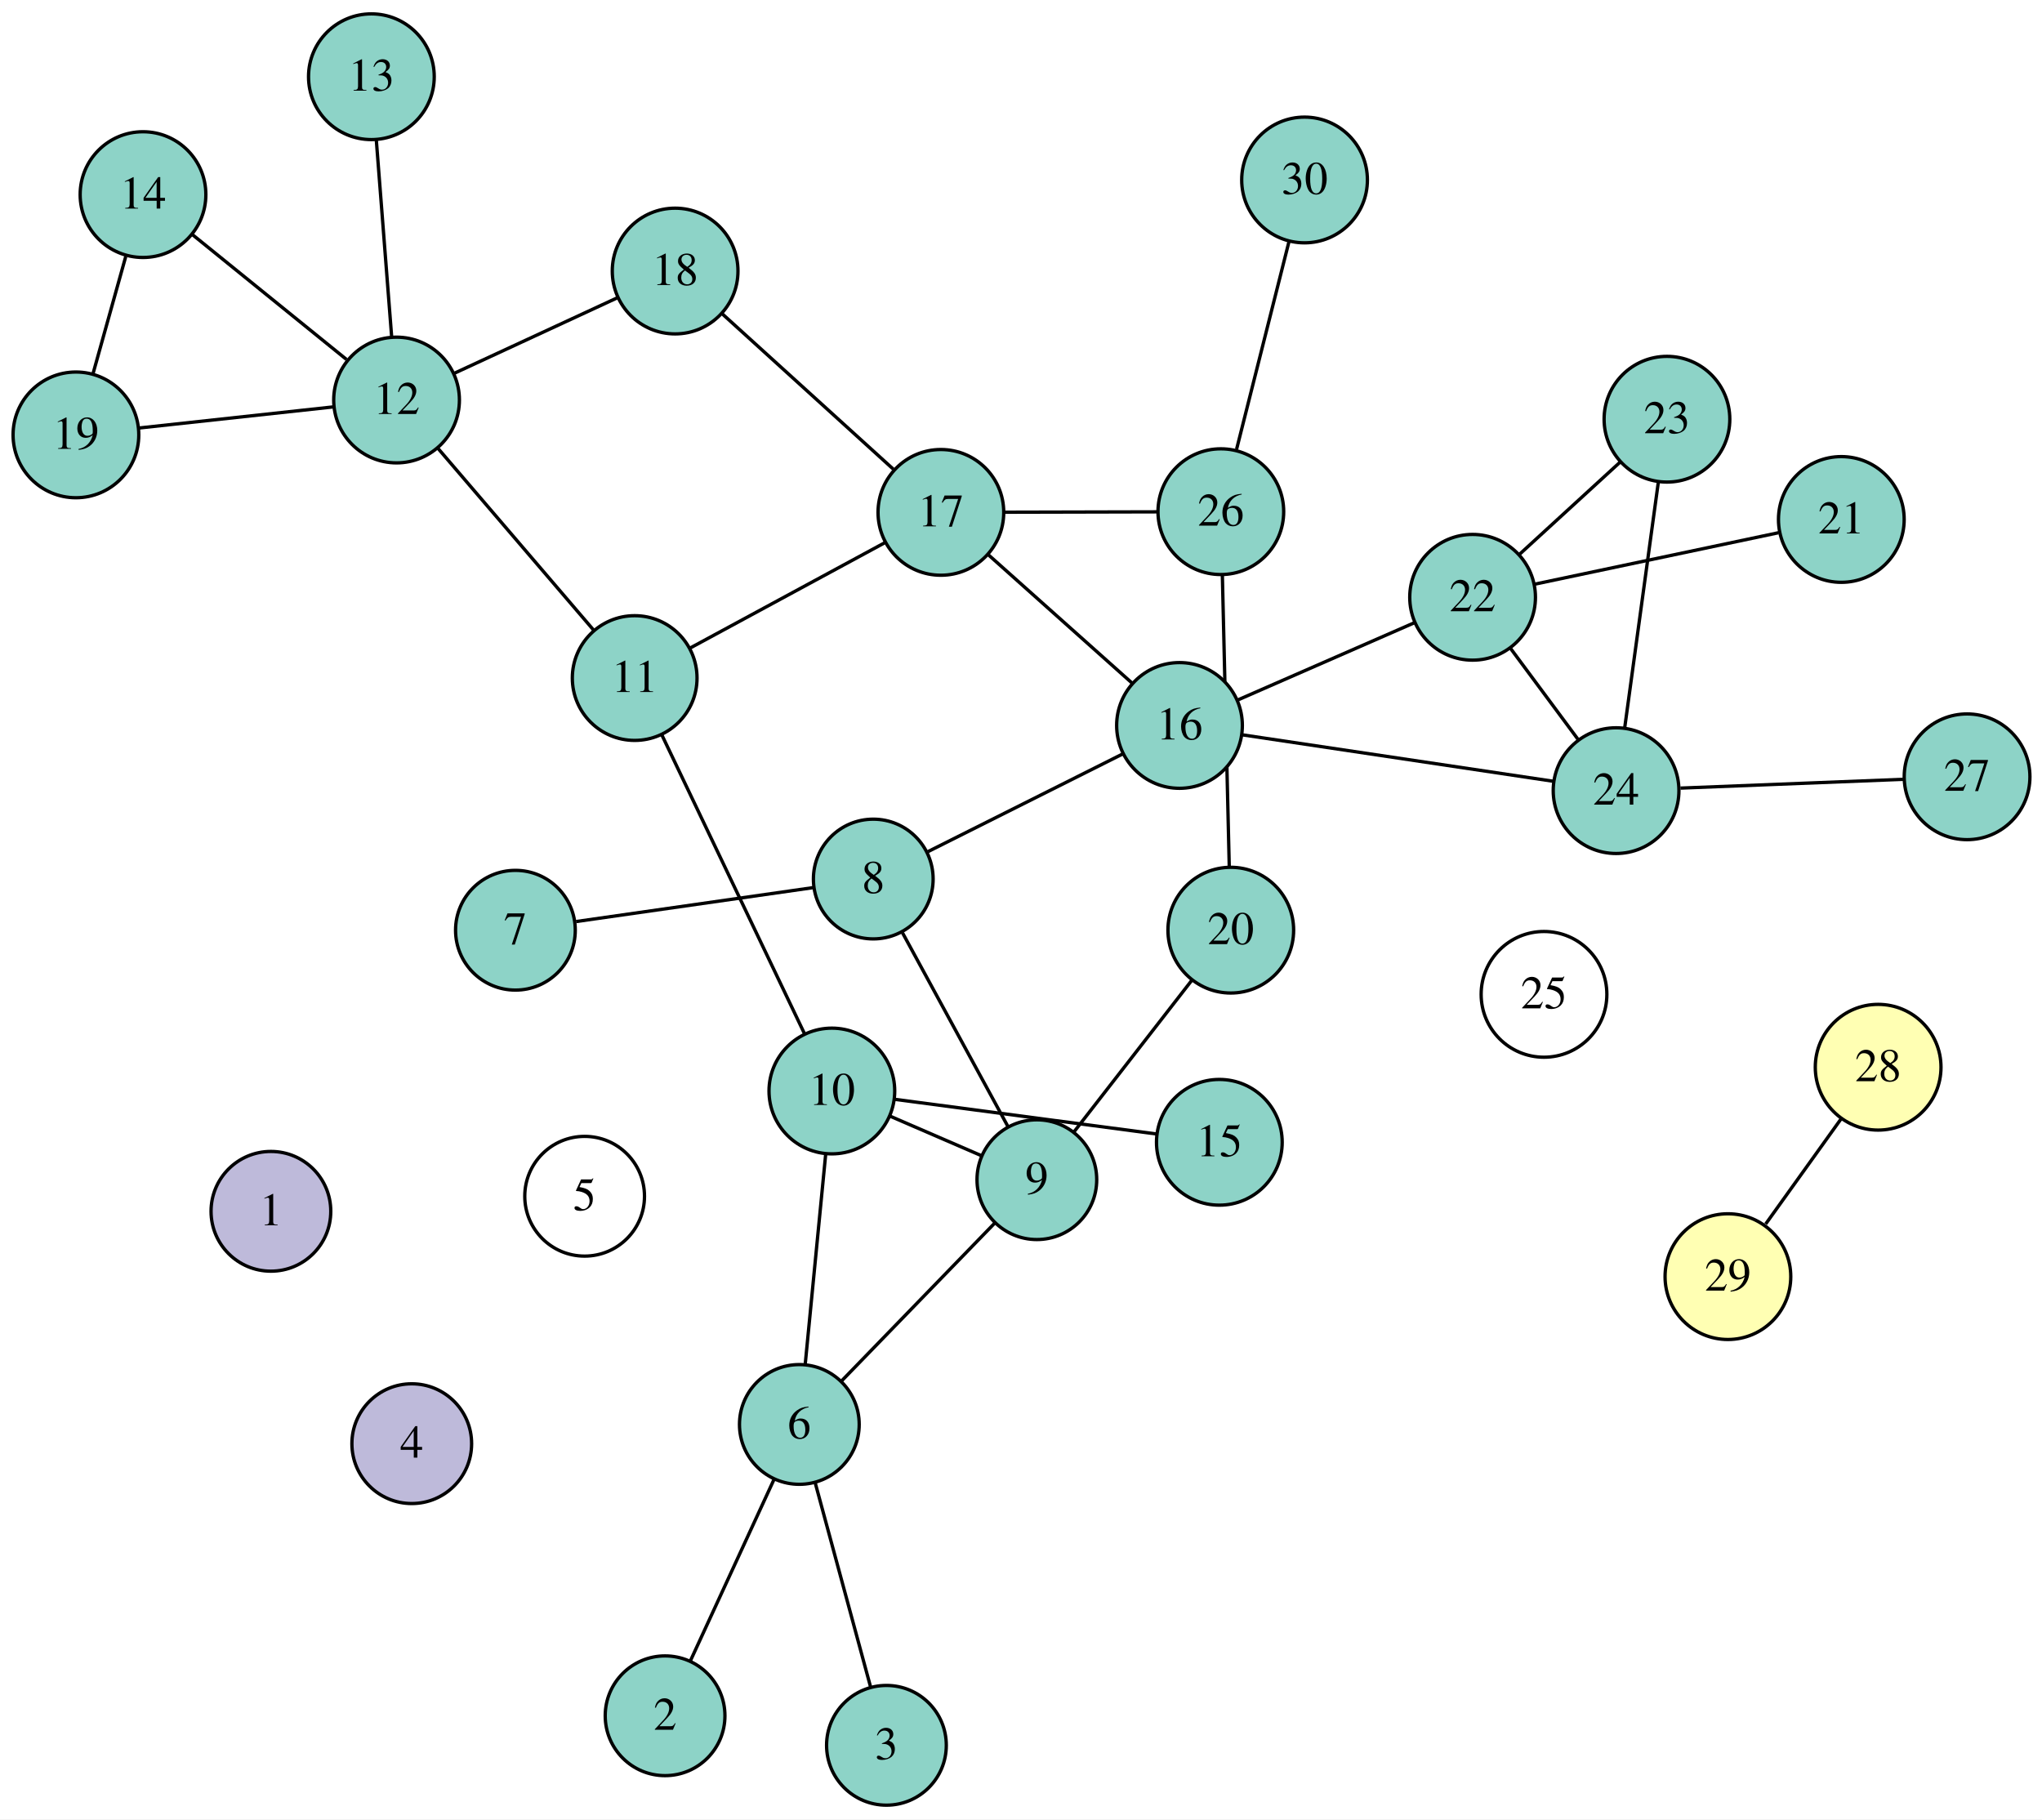
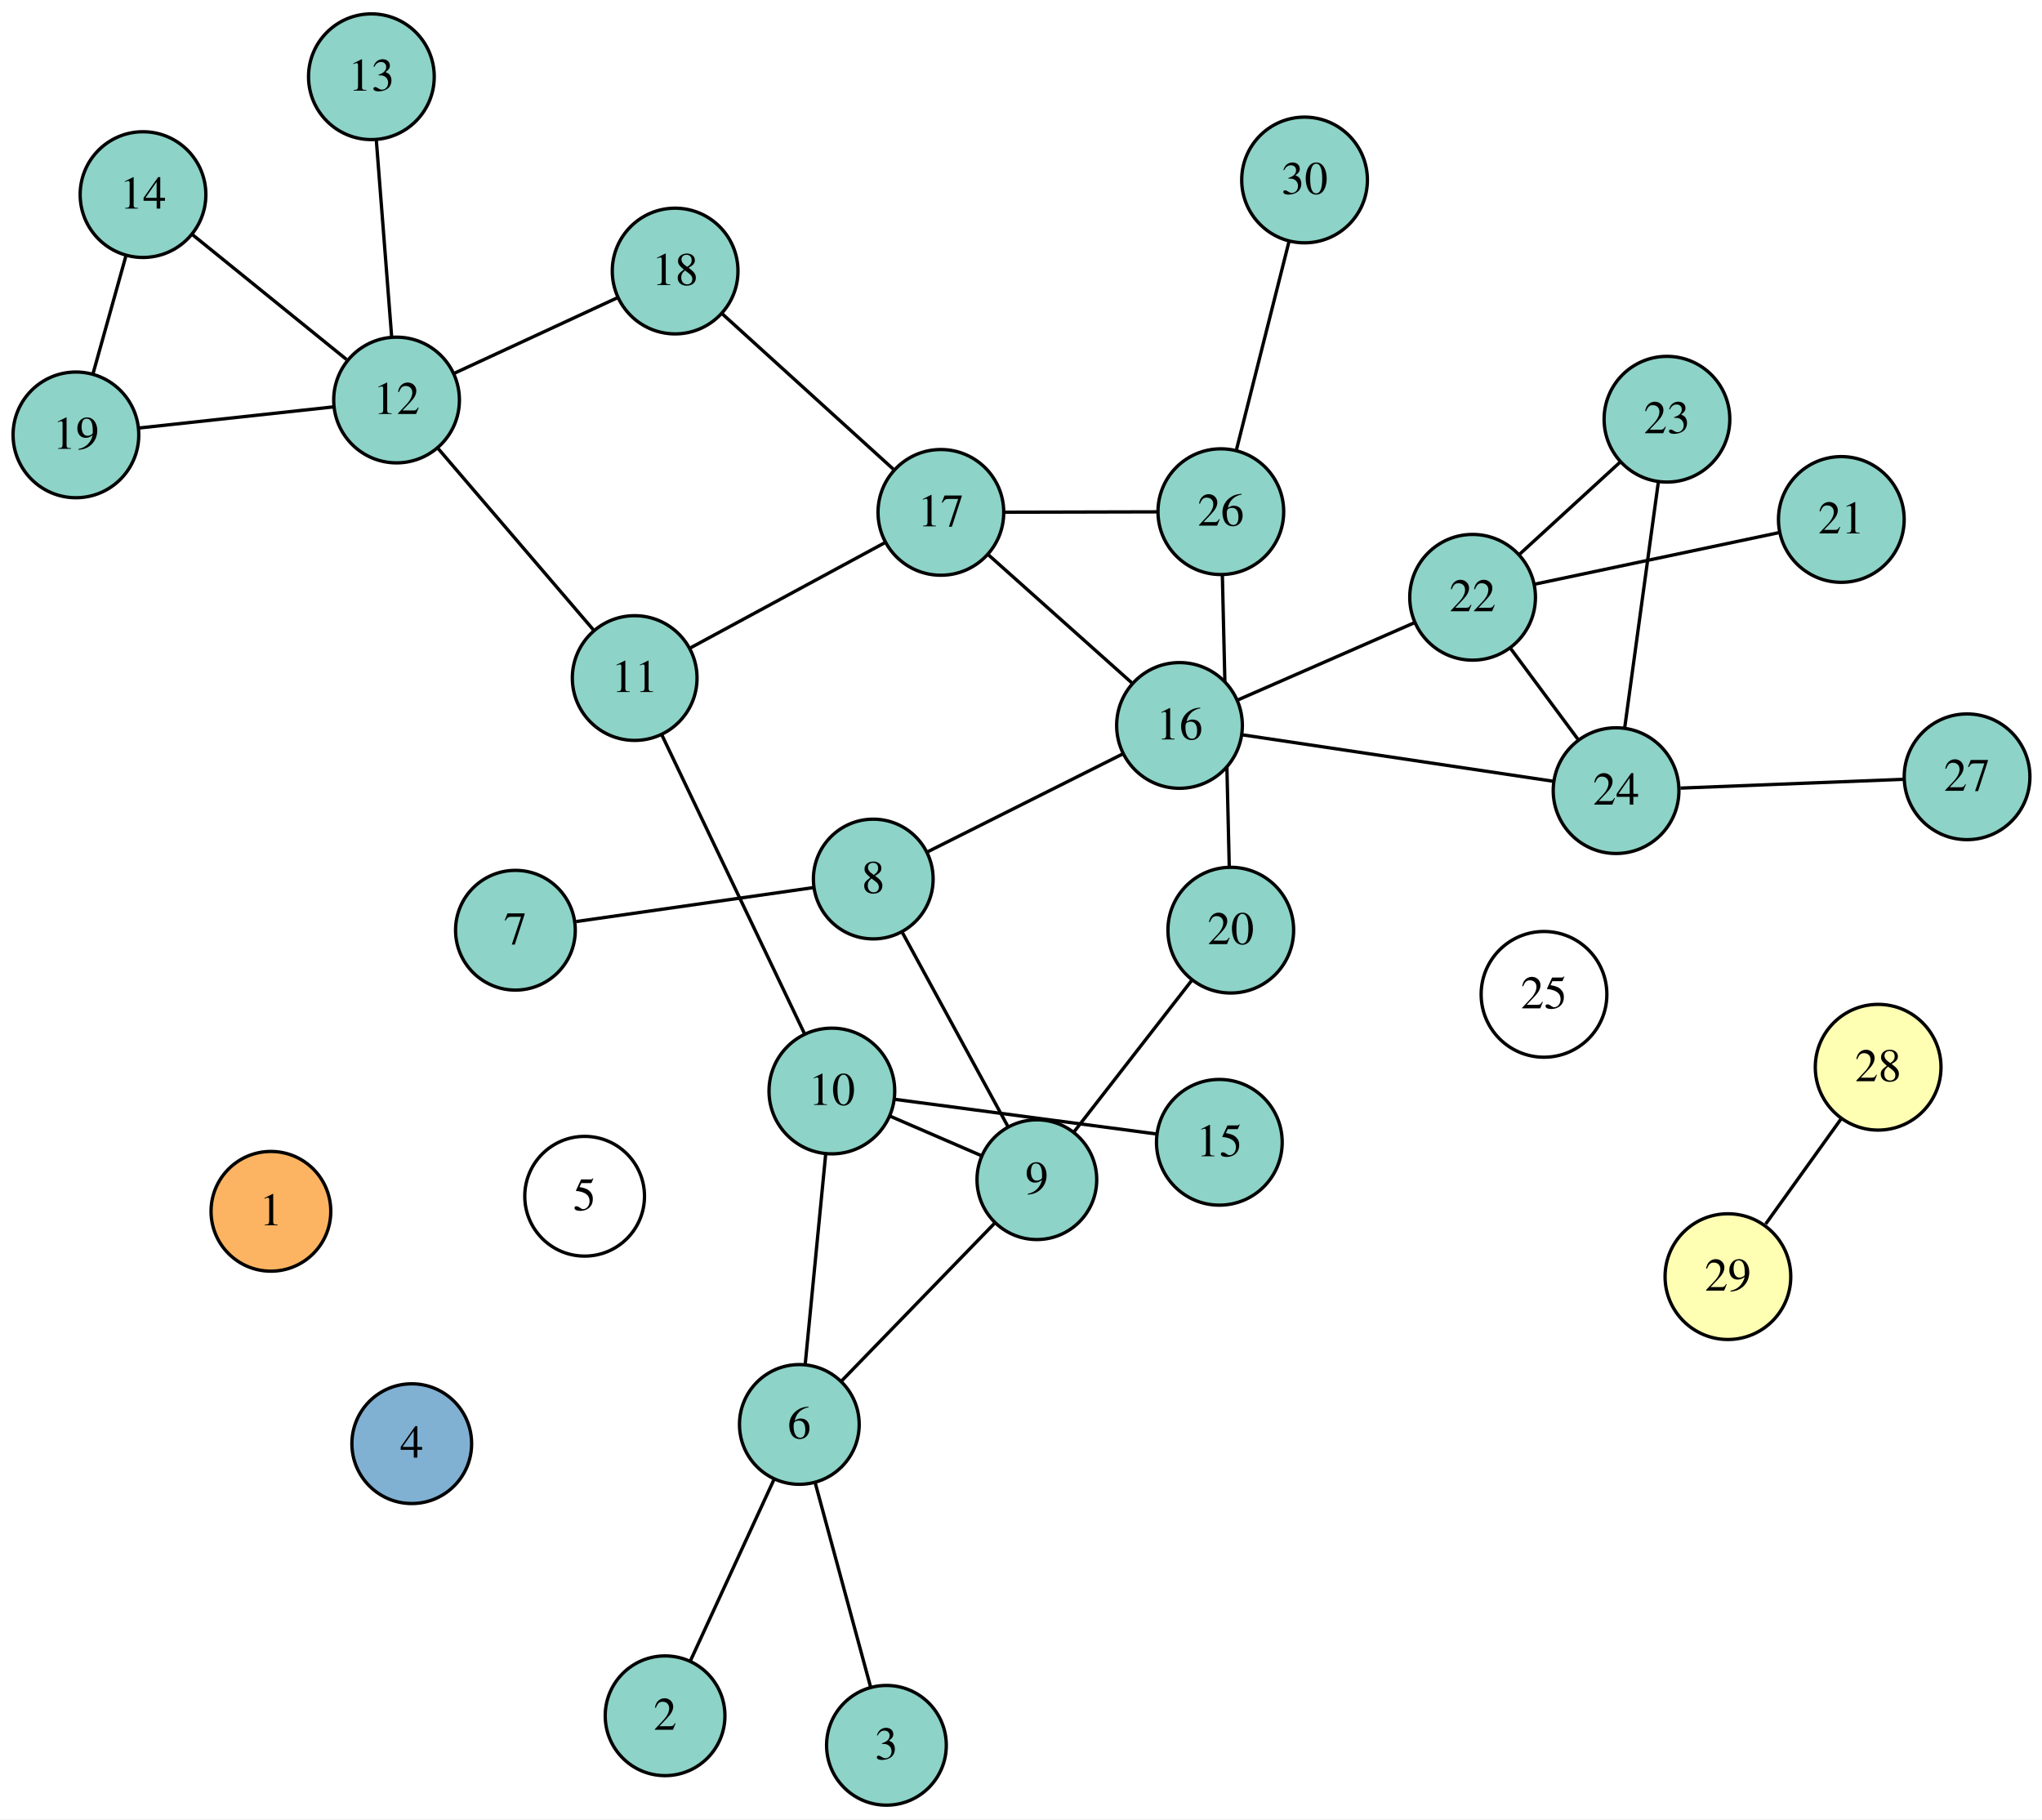
<svg xmlns="http://www.w3.org/2000/svg" width="614pt" height="547pt" viewBox="0.00 0.00 614.00 547.00">
  <g id="graph0" class="graph" transform="scale(1 1) rotate(0) translate(4 543)">
    <polygon fill="white" stroke="transparent" points="-4,4 -4,-543 610,-543 610,4 -4,4" />
    <g id="edge7" class="edge">
      <path fill="none" stroke="black" d="M241.16,-97.03C245.88,-79.63 253.05,-53.21 257.76,-35.84" />
    </g>
    <g id="edge8" class="edge">
      <path fill="none" stroke="black" d="M249.12,-127.88C262.12,-141.28 282.16,-161.92 295.11,-175.28" />
    </g>
    <g id="edge9" class="edge">
      <path fill="none" stroke="black" d="M238.1,-132.65C239.84,-150.45 242.49,-177.64 244.26,-195.85" />
    </g>
    <g id="edge10" class="edge">
      <path fill="none" stroke="black" d="M169.23,-265.93C189.14,-268.78 220.79,-273.3 240.59,-276.14" />
    </g>
    <g id="edge11" class="edge">
      <path fill="none" stroke="black" d="M267.37,-262.55C276.33,-246.1 290.13,-220.74 299.05,-204.34" />
    </g>
    <g id="edge12" class="edge">
      <path fill="none" stroke="black" d="M275.04,-286.96C291.59,-295.27 316.99,-308.01 333.72,-316.39" />
    </g>
    <g id="edge6" class="edge">
      <path fill="none" stroke="black" d="M203.57,-43.61C210.79,-59.27 221.59,-82.69 228.79,-98.32" />
    </g>
    <g id="edge13" class="edge">
      <path fill="none" stroke="black" d="M290.93,-195.61C282.51,-199.25 272.34,-203.65 263.81,-207.34" />
    </g>
    <g id="edge14" class="edge">
      <path fill="none" stroke="black" d="M319.01,-202.79C329.14,-215.82 343.97,-234.9 354.27,-248.15" />
    </g>
    <g id="edge15" class="edge">
      <path fill="none" stroke="black" d="M237.88,-232.25C226.56,-255.97 206.3,-298.38 195.01,-322.03" />
    </g>
    <g id="edge16" class="edge">
      <path fill="none" stroke="black" d="M265.11,-212.47C286.77,-209.6 322,-204.94 343.67,-202.07" />
    </g>
    <g id="edge17" class="edge">
      <path fill="none" stroke="black" d="M336.48,-337.55C323.91,-348.78 305.62,-365.1 293.05,-376.32" />
    </g>
    <g id="edge18" class="edge">
      <path fill="none" stroke="black" d="M368.07,-332.5C383.52,-339.26 405.98,-349.08 421.42,-355.83" />
    </g>
    <g id="edge19" class="edge">
      <path fill="none" stroke="black" d="M369.47,-322.08C394.42,-318.36 438.22,-311.81 463.16,-308.09" />
    </g>
    <g id="edge21" class="edge">
      <path fill="none" stroke="black" d="M365.62,-282.45C365.06,-306.1 364.11,-346.14 363.55,-369.87" />
    </g>
    <g id="edge23" class="edge">
      <path fill="none" stroke="black" d="M203.3,-348.05C219.85,-357 245.25,-370.74 261.97,-379.79" />
    </g>
    <g id="edge22" class="edge">
      <path fill="none" stroke="black" d="M174.69,-353.32C161.61,-368.6 140.89,-392.79 127.69,-408.2" />
    </g>
    <g id="edge30" class="edge">
      <path fill="none" stroke="black" d="M298.01,-389C311.79,-389.04 330.3,-389.08 344.06,-389.11" />
    </g>
    <g id="edge29" class="edge">
      <path fill="none" stroke="black" d="M264.62,-401.93C250.08,-415.13 227.66,-435.49 213.16,-448.65" />
    </g>
    <g id="edge38" class="edge">
      <path fill="none" stroke="black" d="M450.13,-348.15C456.42,-339.67 464.22,-329.16 470.52,-320.66" />
    </g>
    <g id="edge36" class="edge">
      <path fill="none" stroke="black" d="M457.6,-367.39C477.99,-371.7 510.34,-378.52 530.76,-382.83" />
    </g>
    <g id="edge37" class="edge">
      <path fill="none" stroke="black" d="M452.94,-376.39C462.13,-384.8 474.05,-395.73 483.21,-404.12" />
    </g>
    <g id="edge39" class="edge">
      <path fill="none" stroke="black" d="M484.53,-324.23C487.34,-344.77 491.8,-377.35 494.62,-397.93" />
    </g>
    <g id="edge40" class="edge">
      <path fill="none" stroke="black" d="M501.29,-306.05C520.33,-306.8 549.23,-307.94 568.23,-308.69" />
    </g>
    <g id="edge41" class="edge">
      <path fill="none" stroke="black" d="M367.82,-407.92C372.32,-425.75 379.05,-452.41 383.54,-470.21" />
    </g>
    <g id="edge25" class="edge">
      <path fill="none" stroke="black" d="M113.75,-441.93C112.42,-458.97 110.49,-483.74 109.16,-500.77" />
    </g>
    <g id="edge26" class="edge">
      <path fill="none" stroke="black" d="M100.18,-434.93C86.73,-445.83 67.14,-461.7 53.78,-472.52" />
    </g>
    <g id="edge27" class="edge">
      <path fill="none" stroke="black" d="M132.6,-430.77C146.97,-437.42 167.3,-446.83 181.67,-453.49" />
    </g>
    <g id="edge28" class="edge">
      <path fill="none" stroke="black" d="M96.2,-420.66C79.29,-418.82 54.73,-416.15 37.84,-414.32" />
    </g>
    <g id="edge31" class="edge">
      <path fill="none" stroke="black" d="M33.81,-465.88C30.77,-455.02 26.96,-441.36 23.94,-430.54" />
    </g>
    <g id="edge42" class="edge">
      <path fill="none" stroke="black" d="M549.56,-206.57C542.67,-196.95 533.84,-184.65 526.91,-174.99" />
    </g>
    <g id="node1" class="node">
-       <ellipse fill="#bebada" stroke="black" cx="77.46" cy="-178.81" rx="18" ry="18" />
+       <ellipse fill="#fdb462" stroke="black" cx="77.46" cy="-178.81" rx="18" ry="18" />
      <text text-anchor="middle" x="77.46" y="-174.61" font-family="Times,serif" font-size="14.00">1</text>
    </g>
    <g id="node2" class="node">
      <ellipse fill="white" stroke="black" cx="171.79" cy="-183.34" rx="18" ry="18" />
      <text text-anchor="middle" x="171.79" y="-179.14" font-family="Times,serif" font-size="14.00">5</text>
    </g>
    <g id="node3" class="node">
-       <ellipse fill="#bebada" stroke="black" cx="119.81" cy="-108.95" rx="18" ry="18" />
+       <ellipse fill="#80b1d3" stroke="black" cx="119.81" cy="-108.95" rx="18" ry="18" />
      <text text-anchor="middle" x="119.81" y="-104.75" font-family="Times,serif" font-size="14.00">4</text>
    </g>
    <g id="node4" class="node">
      <ellipse fill="#8dd3c7" stroke="black" cx="236.35" cy="-114.73" rx="18" ry="18" />
      <text text-anchor="middle" x="236.35" y="-110.53" font-family="Times,serif" font-size="14.00">6</text>
    </g>
    <g id="node5" class="node">
      <ellipse fill="#8dd3c7" stroke="black" cx="150.98" cy="-263.32" rx="18" ry="18" />
      <text text-anchor="middle" x="150.98" y="-259.12" font-family="Times,serif" font-size="14.00">7</text>
    </g>
    <g id="node6" class="node">
      <ellipse fill="#8dd3c7" stroke="black" cx="258.58" cy="-278.71" rx="18" ry="18" />
      <text text-anchor="middle" x="258.58" y="-274.51" font-family="Times,serif" font-size="14.00">8</text>
    </g>
    <g id="node7" class="node">
      <ellipse fill="#8dd3c7" stroke="black" cx="195.98" cy="-27.14" rx="18" ry="18" />
      <text text-anchor="middle" x="195.98" y="-22.94" font-family="Times,serif" font-size="14.00">2</text>
    </g>
    <g id="node8" class="node">
      <ellipse fill="#8dd3c7" stroke="black" cx="262.54" cy="-18.26" rx="18" ry="18" />
      <text text-anchor="middle" x="262.54" y="-14.06" font-family="Times,serif" font-size="14.00">3</text>
    </g>
    <g id="node9" class="node">
      <ellipse fill="#8dd3c7" stroke="black" cx="307.77" cy="-188.32" rx="18" ry="18" />
      <text text-anchor="middle" x="307.77" y="-184.12" font-family="Times,serif" font-size="14.00">9</text>
    </g>
    <g id="node10" class="node">
      <ellipse fill="#8dd3c7" stroke="black" cx="246.13" cy="-214.98" rx="18.9" ry="18.9" />
      <text text-anchor="middle" x="246.13" y="-210.78" font-family="Times,serif" font-size="14.00">10</text>
    </g>
    <g id="node11" class="node">
      <ellipse fill="#8dd3c7" stroke="black" cx="350.66" cy="-324.89" rx="18.9" ry="18.9" />
      <text text-anchor="middle" x="350.66" y="-320.69" font-family="Times,serif" font-size="14.00">16</text>
    </g>
    <g id="node12" class="node">
      <ellipse fill="#8dd3c7" stroke="black" cx="366.08" cy="-263.34" rx="18.9" ry="18.9" />
      <text text-anchor="middle" x="366.08" y="-259.14" font-family="Times,serif" font-size="14.00">20</text>
    </g>
    <g id="node13" class="node">
      <ellipse fill="#8dd3c7" stroke="black" cx="186.84" cy="-339.14" rx="18.75" ry="18.75" />
      <text text-anchor="middle" x="186.84" y="-334.94" font-family="Times,serif" font-size="14.00">11</text>
    </g>
    <g id="node14" class="node">
      <ellipse fill="#8dd3c7" stroke="black" cx="362.64" cy="-199.56" rx="18.9" ry="18.9" />
      <text text-anchor="middle" x="362.64" y="-195.36" font-family="Times,serif" font-size="14.00">15</text>
    </g>
    <g id="node15" class="node">
      <ellipse fill="#8dd3c7" stroke="black" cx="278.91" cy="-388.95" rx="18.9" ry="18.9" />
      <text text-anchor="middle" x="278.91" y="-384.75" font-family="Times,serif" font-size="14.00">17</text>
    </g>
    <g id="node16" class="node">
      <ellipse fill="#8dd3c7" stroke="black" cx="438.79" cy="-363.42" rx="18.9" ry="18.9" />
      <text text-anchor="middle" x="438.79" y="-359.22" font-family="Times,serif" font-size="14.00">22</text>
    </g>
    <g id="node17" class="node">
      <ellipse fill="#8dd3c7" stroke="black" cx="481.93" cy="-305.29" rx="18.9" ry="18.9" />
      <text text-anchor="middle" x="481.93" y="-301.09" font-family="Times,serif" font-size="14.00">24</text>
    </g>
    <g id="node18" class="node">
      <ellipse fill="white" stroke="black" cx="460.26" cy="-244.04" rx="18.9" ry="18.9" />
      <text text-anchor="middle" x="460.26" y="-239.84" font-family="Times,serif" font-size="14.00">25</text>
    </g>
    <g id="node19" class="node">
      <ellipse fill="#8dd3c7" stroke="black" cx="363.09" cy="-389.16" rx="18.9" ry="18.9" />
      <text text-anchor="middle" x="363.09" y="-384.96" font-family="Times,serif" font-size="14.00">26</text>
    </g>
    <g id="node20" class="node">
      <ellipse fill="#8dd3c7" stroke="black" cx="115.24" cy="-422.73" rx="18.9" ry="18.9" />
      <text text-anchor="middle" x="115.24" y="-418.53" font-family="Times,serif" font-size="14.00">12</text>
    </g>
    <g id="node21" class="node">
      <ellipse fill="#8dd3c7" stroke="black" cx="107.67" cy="-519.93" rx="18.9" ry="18.9" />
      <text text-anchor="middle" x="107.67" y="-515.73" font-family="Times,serif" font-size="14.00">13</text>
    </g>
    <g id="node22" class="node">
      <ellipse fill="#8dd3c7" stroke="black" cx="39" cy="-484.49" rx="18.9" ry="18.9" />
      <text text-anchor="middle" x="39" y="-480.29" font-family="Times,serif" font-size="14.00">14</text>
    </g>
    <g id="node23" class="node">
      <ellipse fill="#8dd3c7" stroke="black" cx="199" cy="-461.51" rx="18.9" ry="18.9" />
      <text text-anchor="middle" x="199" y="-457.31" font-family="Times,serif" font-size="14.00">18</text>
    </g>
    <g id="node24" class="node">
      <ellipse fill="#8dd3c7" stroke="black" cx="18.83" cy="-412.25" rx="18.9" ry="18.9" />
      <text text-anchor="middle" x="18.83" y="-408.05" font-family="Times,serif" font-size="14.00">19</text>
    </g>
    <g id="node25" class="node">
      <ellipse fill="#ffffb3" stroke="black" cx="560.73" cy="-222.13" rx="18.9" ry="18.9" />
      <text text-anchor="middle" x="560.73" y="-217.93" font-family="Times,serif" font-size="14.00">28</text>
    </g>
    <g id="node26" class="node">
      <ellipse fill="#ffffb3" stroke="black" cx="515.56" cy="-159.17" rx="18.9" ry="18.9" />
      <text text-anchor="middle" x="515.56" y="-154.97" font-family="Times,serif" font-size="14.00">29</text>
    </g>
    <g id="node27" class="node">
      <ellipse fill="#8dd3c7" stroke="black" cx="549.66" cy="-386.82" rx="18.9" ry="18.9" />
      <text text-anchor="middle" x="549.66" y="-382.62" font-family="Times,serif" font-size="14.00">21</text>
    </g>
    <g id="node28" class="node">
      <ellipse fill="#8dd3c7" stroke="black" cx="497.23" cy="-416.96" rx="18.9" ry="18.9" />
      <text text-anchor="middle" x="497.23" y="-412.76" font-family="Times,serif" font-size="14.00">23</text>
    </g>
    <g id="node29" class="node">
      <ellipse fill="#8dd3c7" stroke="black" cx="587.47" cy="-309.45" rx="18.9" ry="18.9" />
      <text text-anchor="middle" x="587.47" y="-305.25" font-family="Times,serif" font-size="14.00">27</text>
    </g>
    <g id="node30" class="node">
      <ellipse fill="#8dd3c7" stroke="black" cx="388.26" cy="-488.89" rx="18.9" ry="18.9" />
      <text text-anchor="middle" x="388.26" y="-484.69" font-family="Times,serif" font-size="14.00">30</text>
    </g>
  </g>
</svg>
